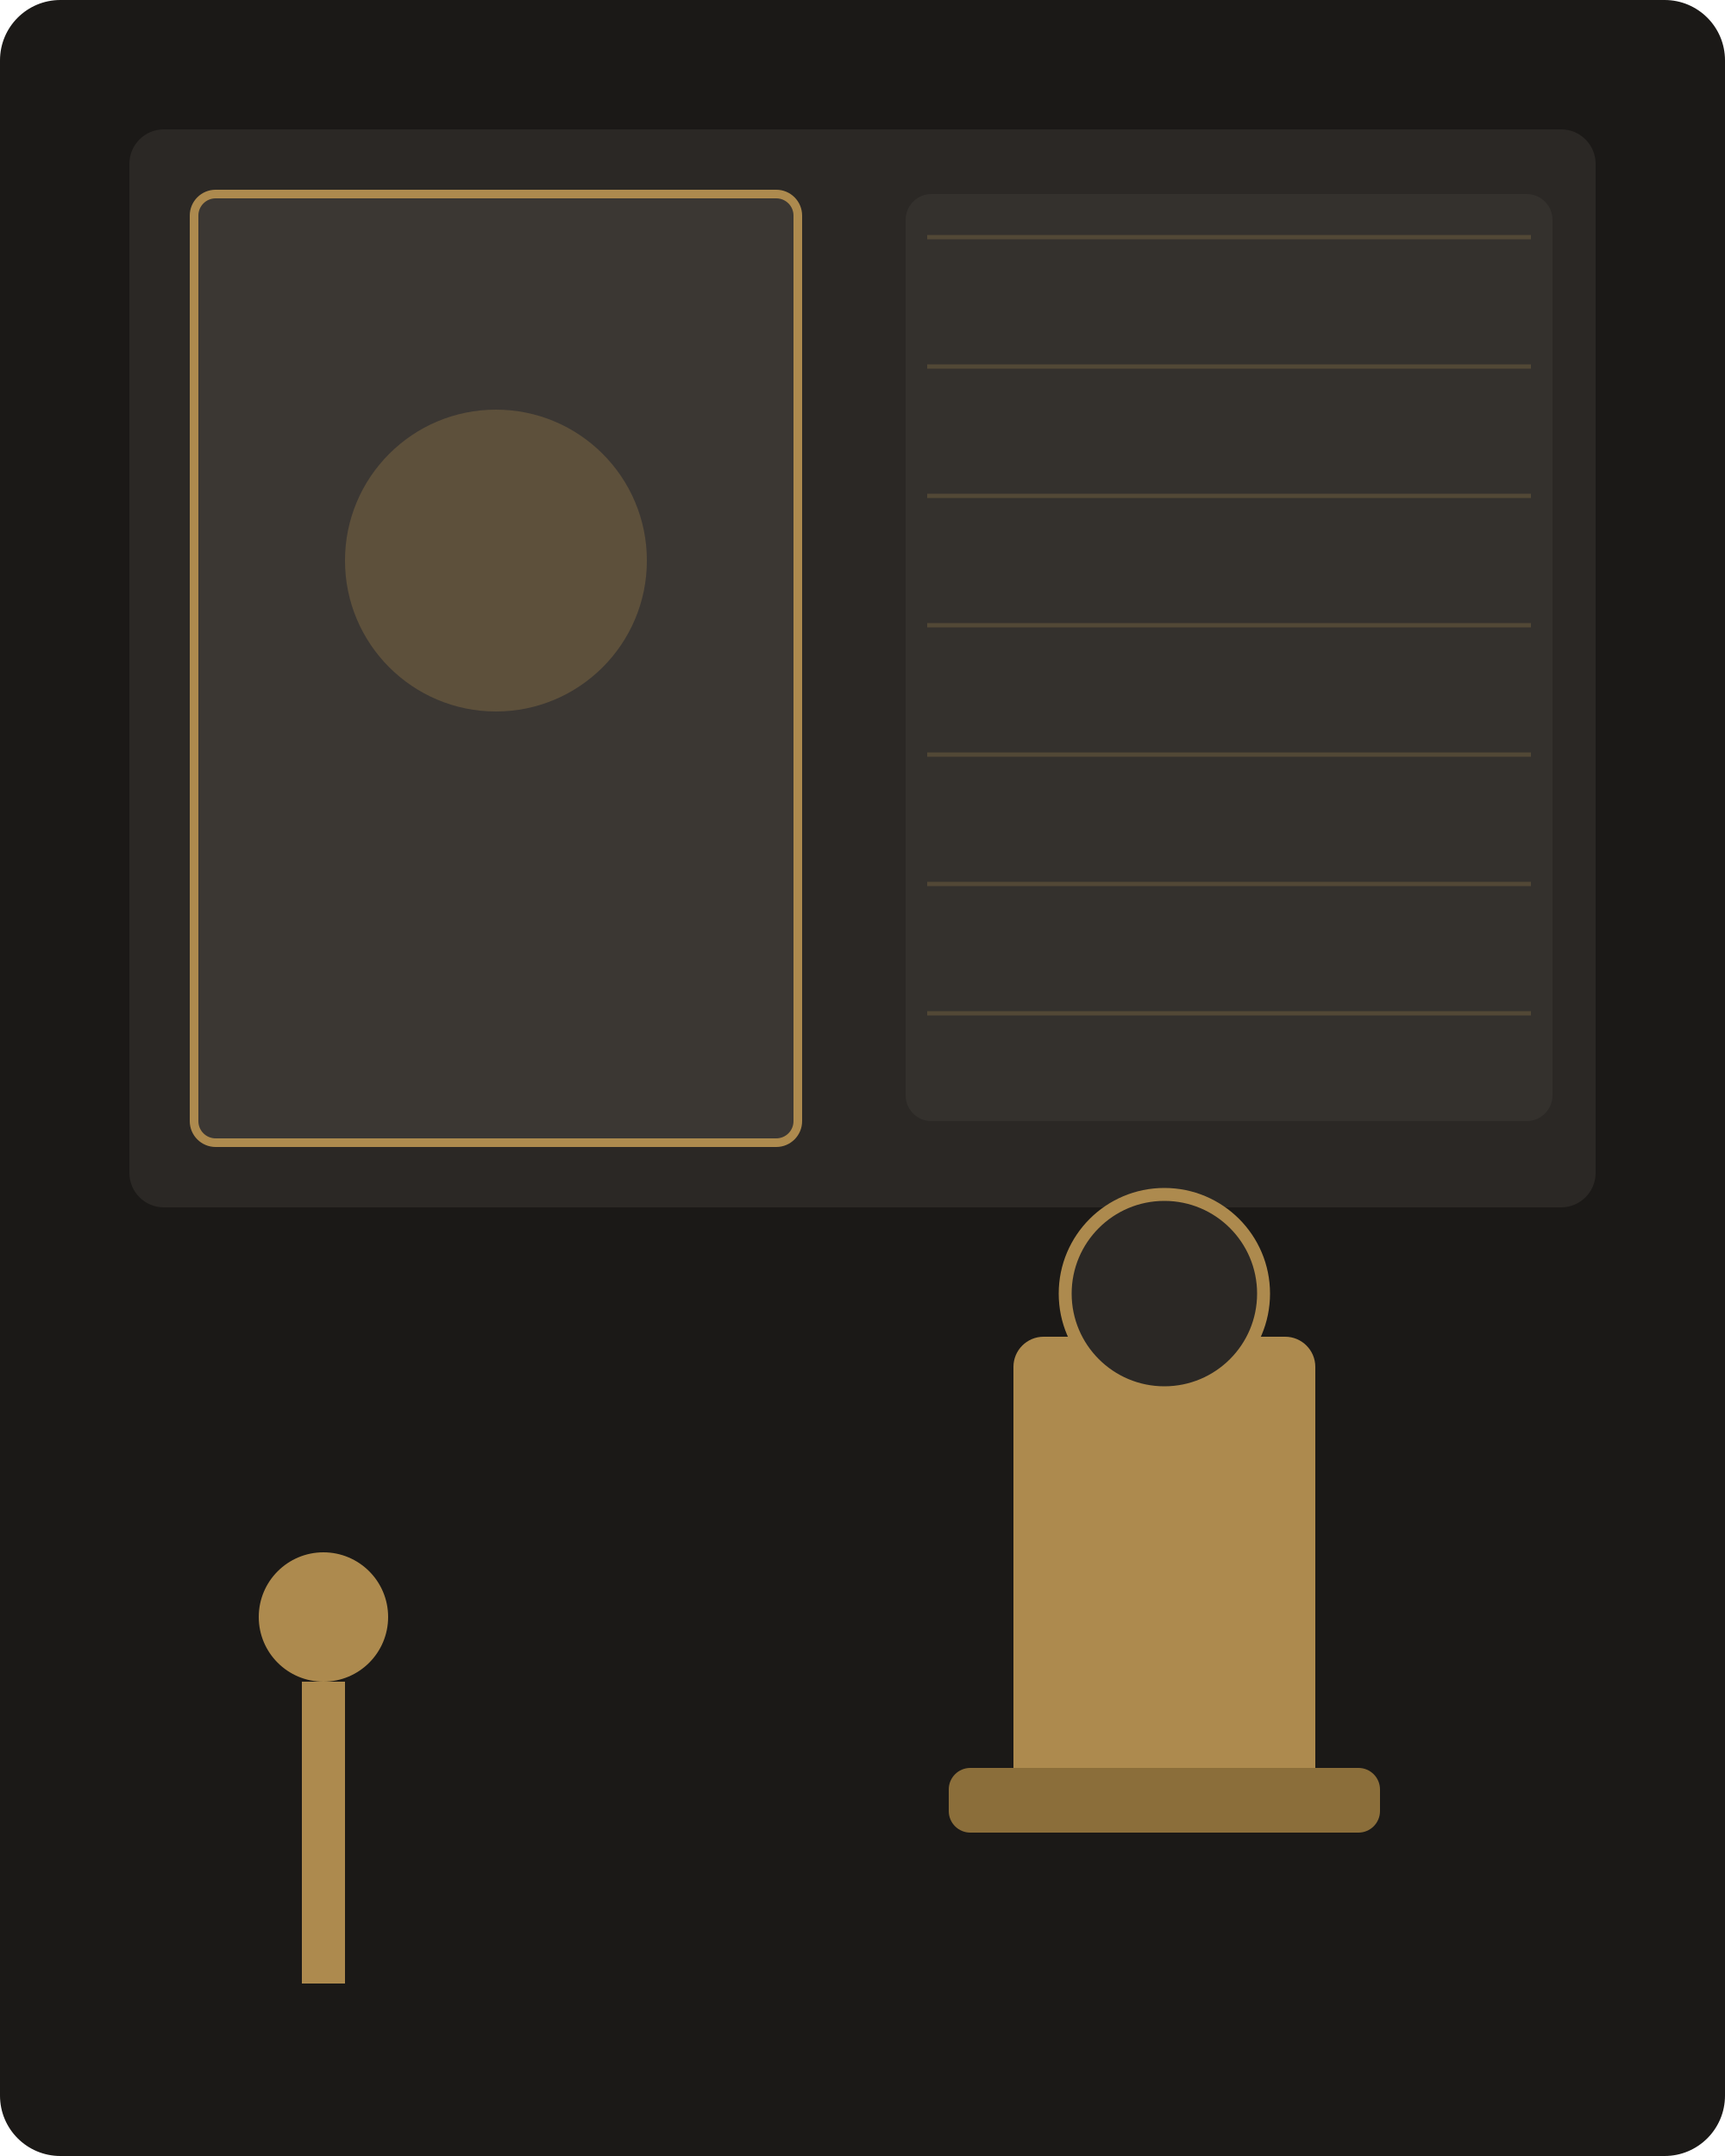
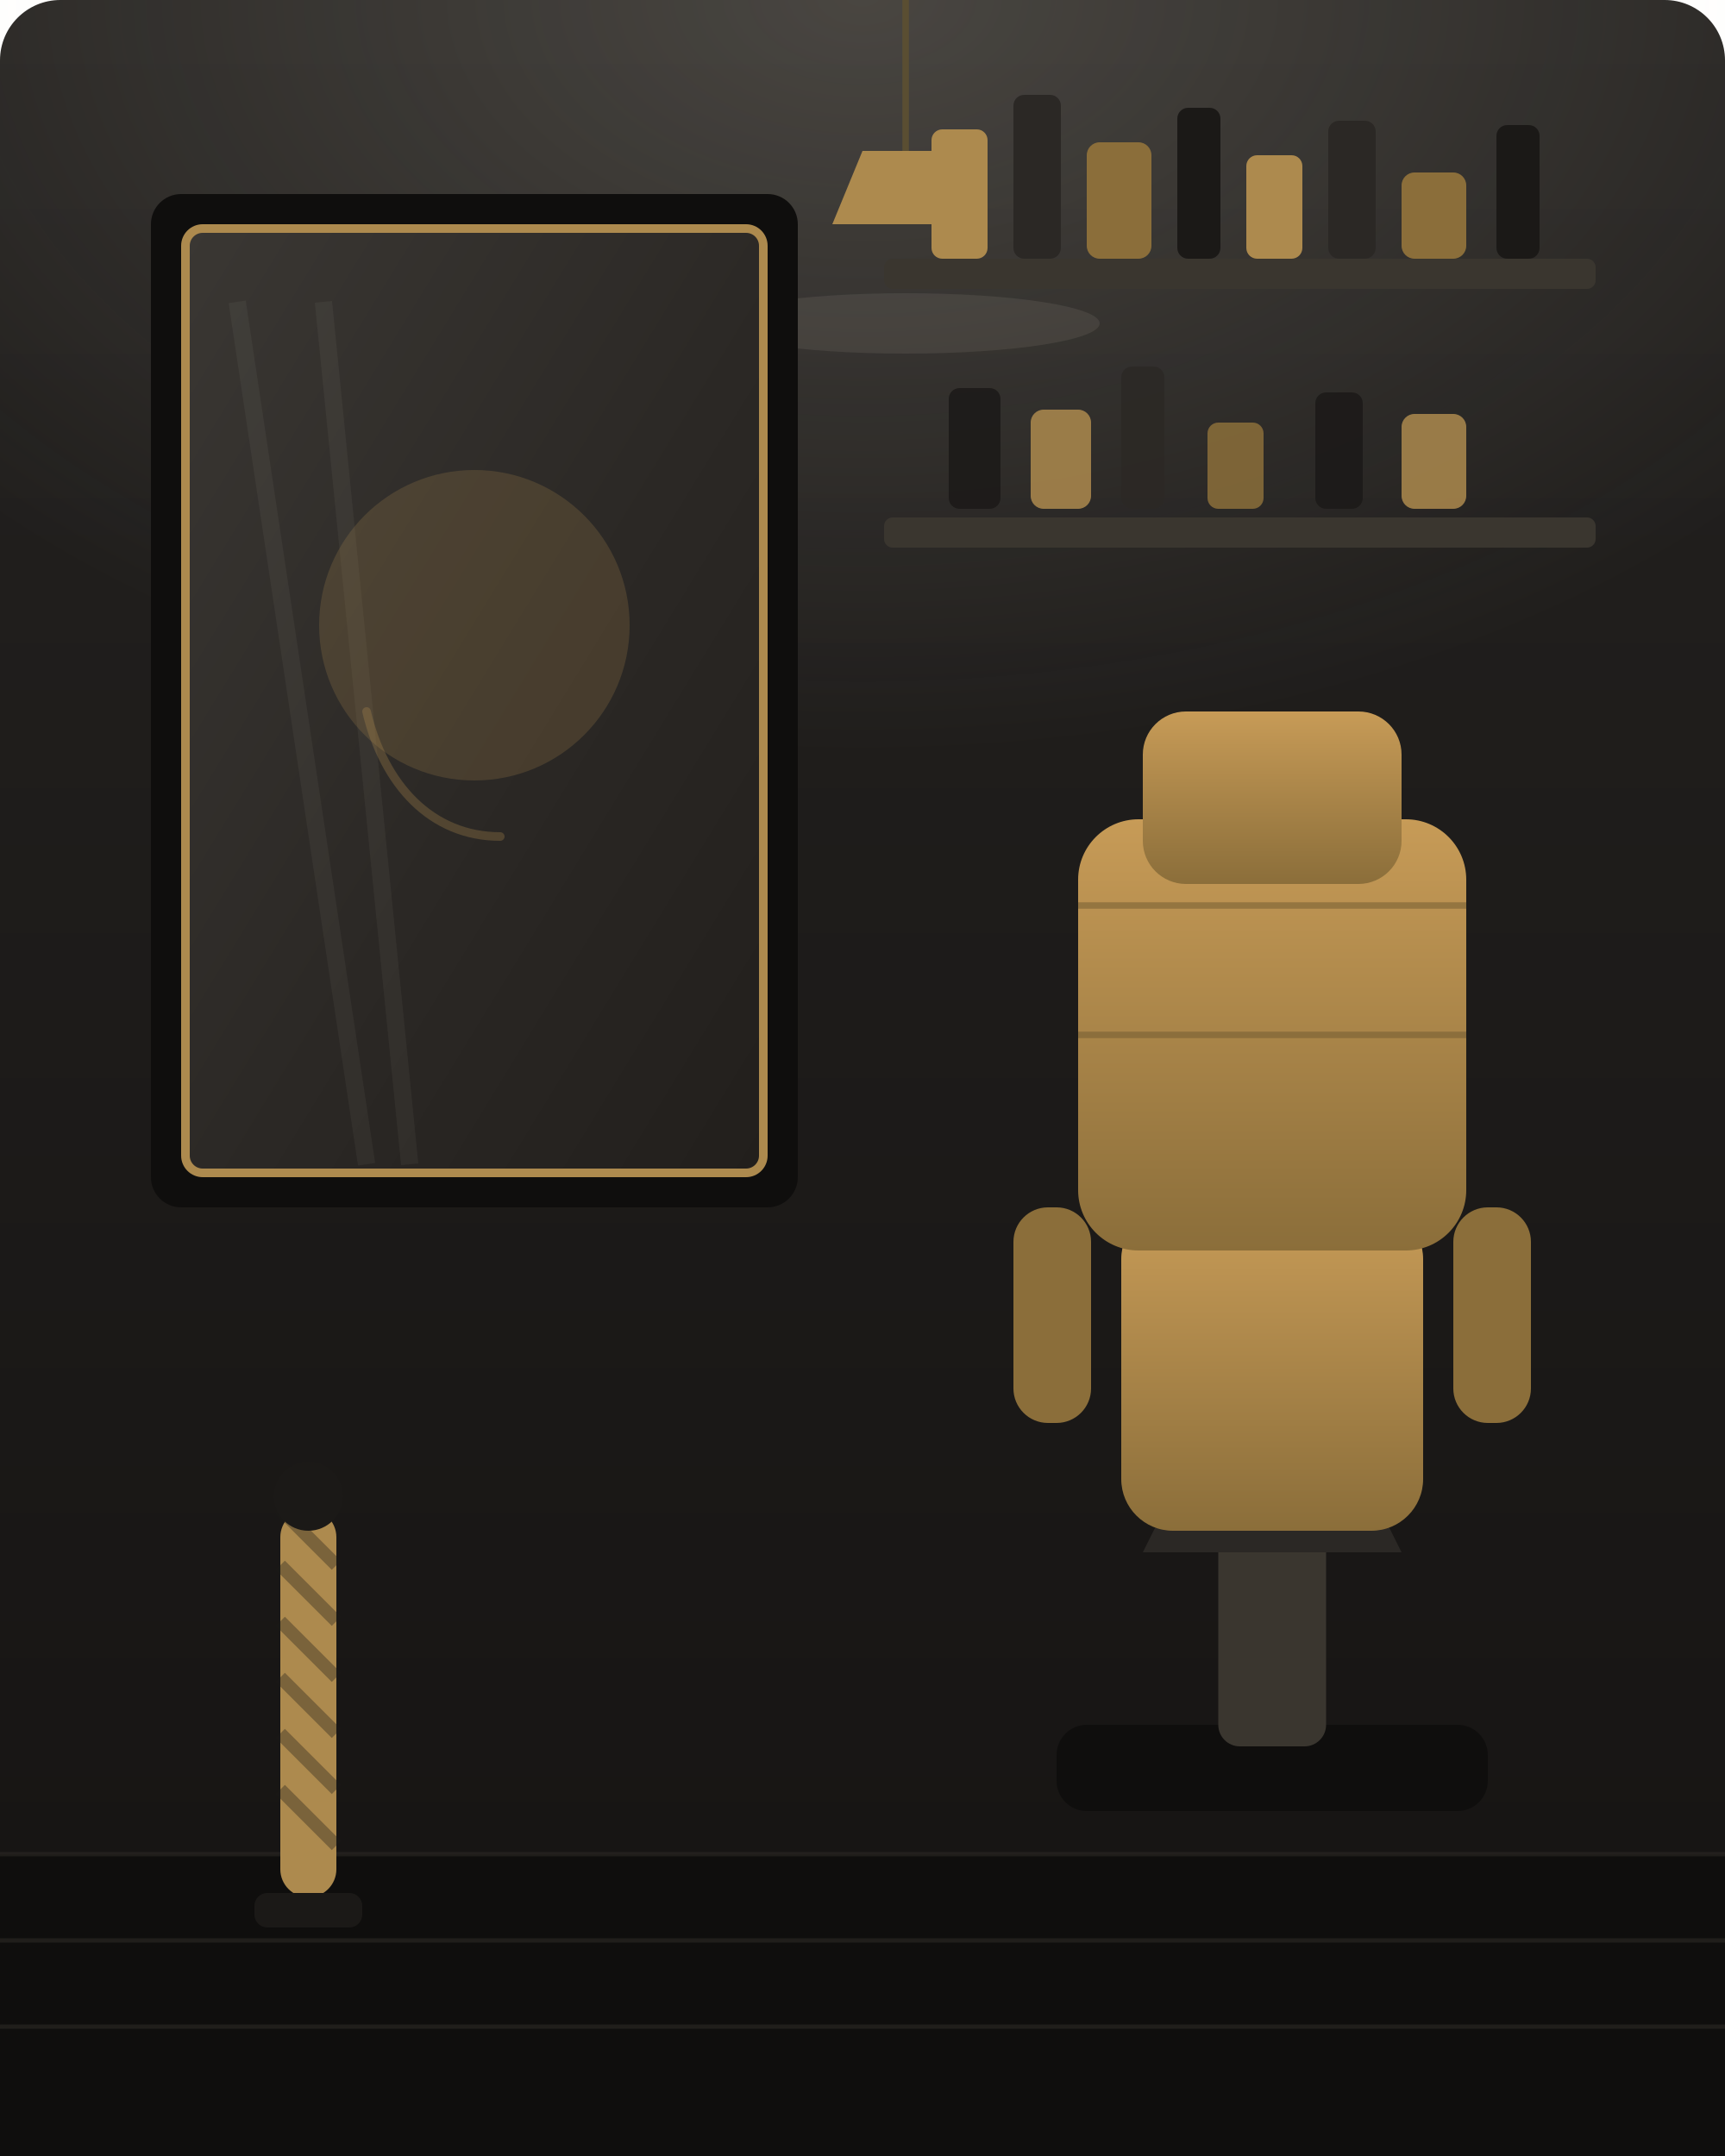
<svg xmlns="http://www.w3.org/2000/svg" viewBox="0 0 800 1000" role="img" aria-hidden="true">
-   <rect width="800" height="1000" rx="28" fill="#1B1917" />
-   <rect x="60" y="60" width="680" height="500" rx="16" fill="#2B2825" />
-   <rect x="90" y="90" width="280" height="440" rx="10" fill="#ECE4D5" opacity=".08" />
-   <rect x="90" y="90" width="280" height="440" rx="10" stroke="#AD8A4E" stroke-width="4" fill="none" />
-   <circle cx="230" cy="260" r="70" fill="#AD8A4E" opacity=".3" />
-   <rect x="470" y="620" width="140" height="220" rx="14" fill="#AD8A4E" />
-   <rect x="440" y="820" width="200" height="30" rx="10" fill="#8B6E3A" />
-   <circle cx="540" cy="600" r="46" fill="#2B2825" stroke="#AD8A4E" stroke-width="6" />
-   <rect x="420" y="90" width="300" height="430" rx="12" fill="#ECE4D5" opacity=".05" />
-   <g transform="translate(430,110)">
-     <path d="M0 0h280M0 60h280M0 120h280M0 180h280M0 240h280M0 300h280M0 360h280" stroke="#AD8A4E" stroke-width="2" opacity=".25" />
+   <defs>
+     <linearGradient id="heroWall" x1="0" y1="0" x2="0" y2="1">
+       <stop offset="0%" stop-color="#242220" />
+       <stop offset="100%" stop-color="#151312" />
+     </linearGradient>
+     <linearGradient id="heroMirror" x1="0" y1="0" x2="1" y2="1">
+       <stop offset="0%" stop-color="#3A3733" />
+       <stop offset="55%" stop-color="#2B2825" />
+       <stop offset="100%" stop-color="#221F1C" />
+     </linearGradient>
+     <linearGradient id="heroChair" x1="0" y1="0" x2="0" y2="1">
+       <stop offset="0%" stop-color="#C79B57" />
+       <stop offset="100%" stop-color="#8B6E3A" />
+     </linearGradient>
+     <radialGradient id="heroGlow" cx="50%" cy="0%" r="70%">
+       <stop offset="0%" stop-color="#F2EAD9" stop-opacity=".18" />
+       <stop offset="100%" stop-color="#F2EAD9" stop-opacity="0" />
+     </radialGradient>
+   </defs>
+   <rect width="800" height="1000" rx="28" fill="url(#heroWall)" />
+   <rect x="0" y="860" width="800" height="140" fill="#0F0E0D" />
+   <path d="M0 860h800M0 900h800M0 940h800" stroke="#2B2825" stroke-width="2" opacity=".6" />
+   <rect width="800" height="500" fill="url(#heroGlow)" />
+   <path d="M420 0v70" stroke="#5A4E32" stroke-width="3" />
+   <path d="M400 70h40l14 34h-68z" fill="#AD8A4E" />
+   <ellipse cx="420" cy="150" rx="90" ry="14" fill="#F2EAD9" opacity=".08" />
+   <rect x="70" y="90" width="300" height="470" rx="14" fill="#0F0E0D" />
+   <rect x="86" y="106" width="268" height="438" rx="8" fill="url(#heroMirror)" />
+   <rect x="86" y="106" width="268" height="438" rx="8" stroke="#AD8A4E" stroke-width="4" fill="none" />
+   <path d="M110 140l60 400M150 140l40 400" stroke="#F2EAD9" stroke-width="8" opacity=".05" />
+   <circle cx="220" cy="290" r="72" fill="#AD8A4E" opacity=".22" />
+   <path d="M170 330c8 34 30 58 62 58" stroke="#AD8A4E" stroke-width="4" fill="none" opacity=".3" stroke-linecap="round" />
+   <rect x="410" y="120" width="330" height="14" rx="4" fill="#3A362F" />
+   <g>
+     <rect x="432" y="60" width="26" height="60" rx="5" fill="#AD8A4E" />
+     <rect x="470" y="44" width="22" height="76" rx="5" fill="#2B2825" />
+     <rect x="504" y="66" width="30" height="54" rx="6" fill="#8B6E3A" />
+     <rect x="546" y="50" width="20" height="70" rx="5" fill="#1B1917" />
+     <rect x="578" y="72" width="26" height="48" rx="5" fill="#AD8A4E" />
+     <rect x="616" y="56" width="22" height="64" rx="5" fill="#2B2825" />
+     <rect x="650" y="80" width="30" height="40" rx="6" fill="#8B6E3A" />
+     <rect x="694" y="58" width="20" height="62" rx="5" fill="#1B1917" />
  </g>
-   <circle cx="150" cy="750" r="30" fill="#AD8A4E" />
-   <rect x="140" y="780" width="20" height="140" fill="#AD8A4E" />
+   <rect x="410" y="240" width="330" height="14" rx="4" fill="#3A362F" />
+   <g opacity=".85">
+     <rect x="440" y="180" width="24" height="56" rx="5" fill="#1B1917" />
+     <rect x="478" y="190" width="28" height="46" rx="6" fill="#AD8A4E" />
+     <rect x="520" y="170" width="20" height="66" rx="5" fill="#2B2825" />
+     <rect x="560" y="196" width="26" height="40" rx="5" fill="#8B6E3A" />
+     <rect x="610" y="182" width="22" height="54" rx="5" fill="#1B1917" />
+     <rect x="650" y="192" width="30" height="44" rx="6" fill="#AD8A4E" />
+   </g>
+   <g>
+     <rect x="490" y="800" width="200" height="40" rx="14" fill="#0F0E0D" />
+     <rect x="565" y="700" width="50" height="110" rx="10" fill="#3A362F" />
+     <path d="M540 700h100l10 20h-120z" fill="#2B2825" />
+     <rect x="520" y="560" width="140" height="150" rx="24" fill="url(#heroChair)" />
+     <rect x="500" y="380" width="180" height="200" rx="28" fill="url(#heroChair)" />
+     <rect x="530" y="330" width="120" height="80" rx="20" fill="url(#heroChair)" />
+     <rect x="470" y="560" width="36" height="100" rx="16" fill="#8B6E3A" />
+     <rect x="674" y="560" width="36" height="100" rx="16" fill="#8B6E3A" />
+     <path d="M500 420h180" stroke="#6E5730" stroke-width="3" opacity=".5" />
+     <path d="M500 480h180" stroke="#6E5730" stroke-width="3" opacity=".5" />
+   </g>
+   <g>
+     <rect x="130" y="700" width="26" height="180" rx="13" fill="#AD8A4E" />
+     <path d="M130 700l26 26M130 726l26 26M130 752l26 26M130 778l26 26M130 804l26 26M130 830l26 26" stroke="#1B1917" stroke-width="6" opacity=".35" />
+     <circle cx="143" cy="694" r="16" fill="#1B1917" />
+     <rect x="118" y="878" width="50" height="16" rx="6" fill="#1B1917" />
+   </g>
</svg>
